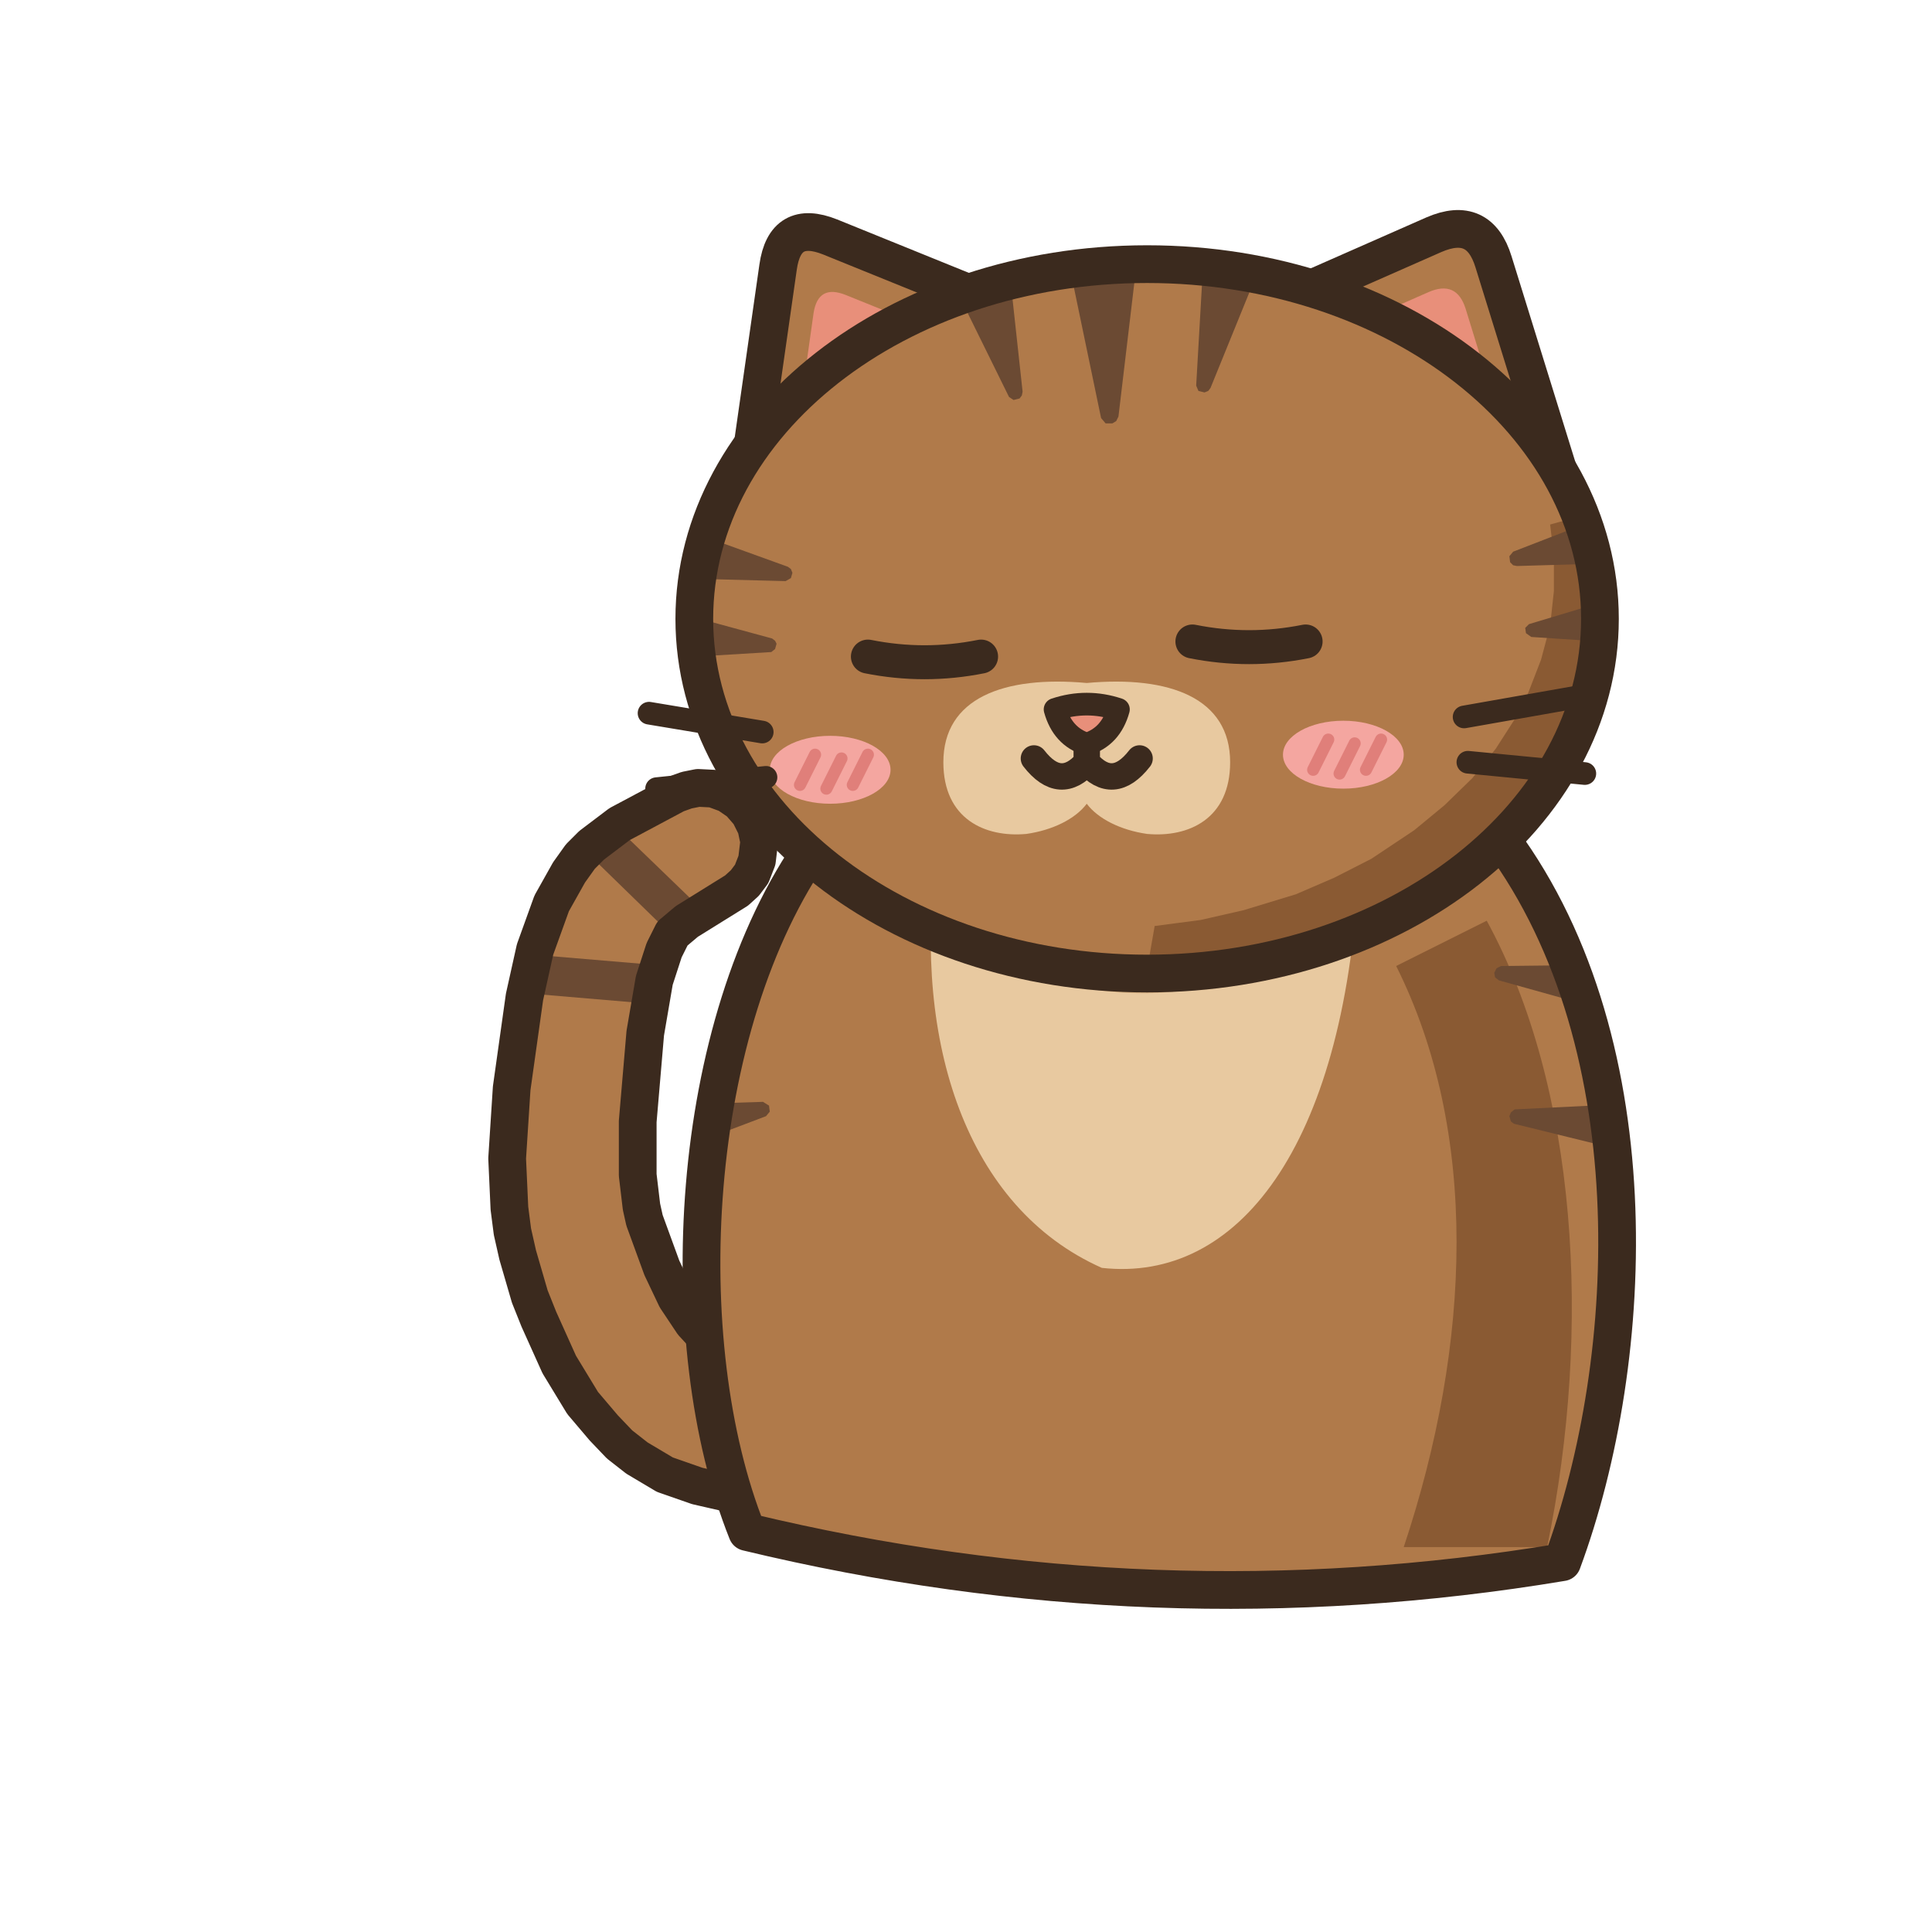
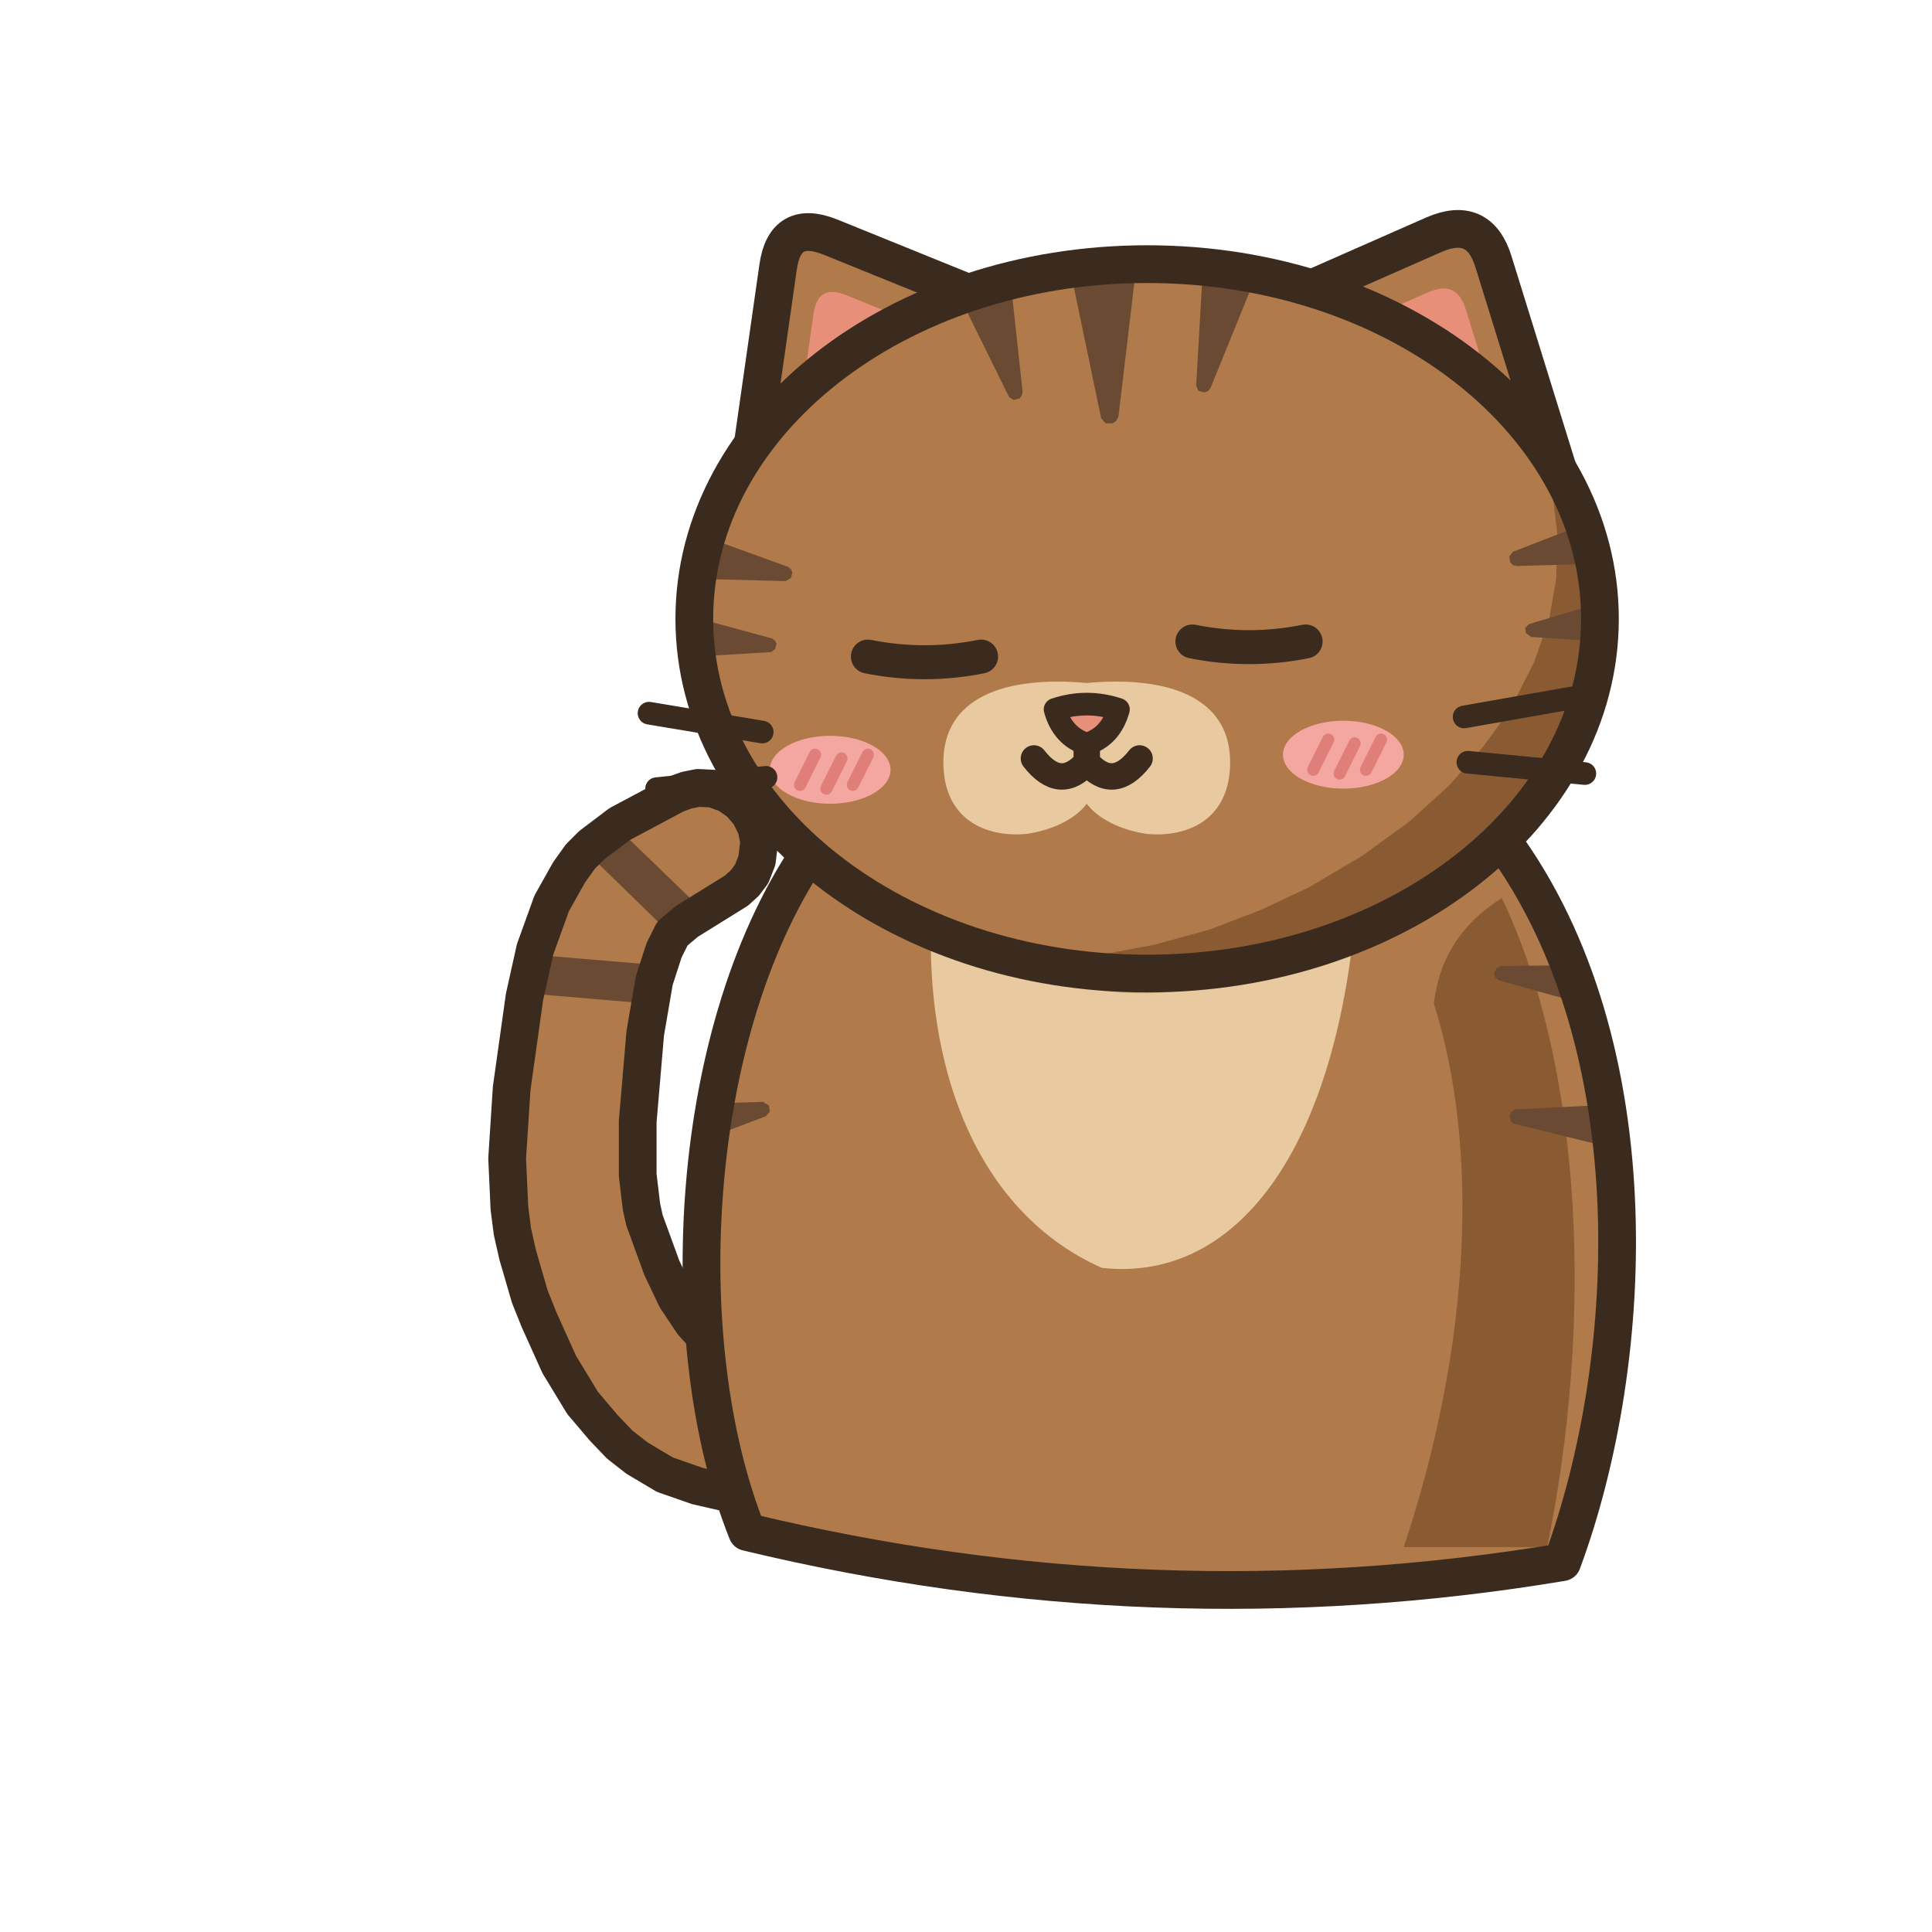
<svg xmlns="http://www.w3.org/2000/svg" viewBox="0 0 256 256">
  <path d="M70.9 125.8 L69.5 132.1 L67.8 144.2 L67.2 153.5 L67.5 160.1 L67.9 163.2 L68.6 166.3 L70.2 171.8 L71.4 174.8 L74.1 180.8 L77.2 185.9 L80 189.2 L82.1 191.4 L84.4 193.2 L88.1 195.4 L92.4 196.9 L95.9 197.7 L99.5 198.3 L115.4 199.5 L116.6 199.5 L118.5 199.2 L119.6 198.8 L121.3 197.9 L123.1 196.3 L124.2 194.8 L125 193.1 L125.5 190.6 L125.4 188.8 L125 186.9 L124.2 185.2 L122.7 183.3 L121.3 182.1 L120.2 181.5 L117.9 180.7 L115 180.4 L107.2 180.2 L101.7 179.9 L97.1 179.1 L94.8 178.2 L93 176.6 L91.8 175.3 L89.6 172 L87.7 168 L85.4 161.7 L85 159.9 L84.5 155.7 L84.5 148.6 L85.5 136.9 L86.7 129.9 L88 125.9 L89.1 123.7 L91 122.1 L97.6 118 L98.7 117 L99.6 115.8 L100.3 114 L100.6 111.5 L100.2 109.6 L99.3 107.8 L98 106.3 L96.4 105.2 L94.5 104.5 L92.5 104.4 L91 104.7 L89.6 105.2 L82.1 109.2 L78.4 112 L76.9 113.5 L75.4 115.6 L73.1 119.7Z" fill="#B07A4A" />
  <path d="M81.6 109.5 L79.2 111.4 L77.6 112.8 L89 123.9 L90.2 122.7 L93.2 120.7ZM70.7 126.5 L69.6 131.6 L86.1 133 L87.3 127.9Z" fill="#6B4A33" />
  <path d="M70.9 125.8 L69.5 132.1 L67.8 144.2 L67.2 153.5 L67.5 160.1 L67.9 163.2 L68.6 166.3 L70.2 171.8 L71.4 174.8 L74.1 180.8 L77.2 185.9 L80 189.2 L82.1 191.4 L84.4 193.2 L88.1 195.4 L92.4 196.9 L95.9 197.7 L99.5 198.3 L115.4 199.5 L116.6 199.5 L118.5 199.2 L119.6 198.8 L121.3 197.9 L123.1 196.3 L124.2 194.8 L125 193.1 L125.5 190.6 L125.4 188.8 L125 186.9 L124.2 185.2 L122.7 183.3 L121.3 182.1 L120.2 181.5 L117.9 180.7 L115 180.4 L107.2 180.2 L101.7 179.9 L97.1 179.1 L94.8 178.2 L93 176.6 L91.8 175.3 L89.6 172 L87.7 168 L85.4 161.7 L85 159.9 L84.5 155.7 L84.5 148.6 L85.5 136.9 L86.7 129.9 L88 125.9 L89.1 123.7 L91 122.1 L97.6 118 L98.7 117 L99.6 115.8 L100.3 114 L100.6 111.5 L100.2 109.6 L99.3 107.8 L98 106.3 L96.4 105.2 L94.5 104.5 L92.5 104.4 L91 104.7 L89.6 105.2 L82.1 109.2 L78.4 112 L76.9 113.5 L75.4 115.6 L73.1 119.7Z" fill="none" stroke="#3B2A1E" stroke-width="5" stroke-linecap="round" stroke-linejoin="round" />
-   <path d="M108 112 C91 136 89 178 99 203 Q153 216 207 207 C217 180 219 137 198 110Z" fill="#B07A4A" />
+   <path d="M113 105 L108 112 C91 136 89 178 99 203 Q153 216 207 207 C217 180 219 137 198 110 L192 102Z" fill="#B07A4A" />
  <path d="M124 114 C121 138 128 160 146 168 C164 170 178 152 180 116Z" fill="#E8C9A0" />
  <path d="M126 120 C134 133 160 137 178 122 L178 116 L126 116Z" fill="#D4AE80" />
-   <path d="M197 122 C209 144 211 176 205 205 L186 205 C195 178 196 150 185 128Z" fill="#8A5A33" />
+   <path d="M199 119 C210 142 211 176 205 205 L186 205 C195 178 196 152 190 133 Q191 124 199 119Z" fill="#8A5A33" />
  <path d="M198.9 128 L198.3 128.3 L198 128.9 L198.1 129.5 L198.6 129.9 L209.7 133 L208 127.9ZM94.1 150.7 L101.5 147.9 L102 147.3 L101.9 146.5 L101.1 146 L94.8 146.2ZM200.7 147 L200.2 147.4 L200 147.9 L200.2 148.6 L200.6 148.9 L213.6 152.1 L212.9 146.4Z" fill="#6B4A33" />
-   <path d="M108 112 C91 136 89 178 99 203 Q153 216 207 207 C217 180 219 137 198 110Z" fill="none" stroke="#3B2A1E" stroke-width="5" stroke-linecap="round" stroke-linejoin="round" />
+   <path d="M113 105 L108 112 C91 136 89 178 99 203 Q153 216 207 207 C217 180 219 137 198 110 L192 102Z" fill="none" stroke="#3B2A1E" stroke-width="5" stroke-linecap="round" stroke-linejoin="round" />
  <path d="M100.8 63.1 Q99 64 99.3 62L103.1 35.4 Q104 29 110 31.4L139.1 43.2 Q141 44 139.2 44.9Z" fill="#B07A4A" stroke="#3B2A1E" stroke-width="5" stroke-linejoin="round" stroke-linecap="round" />
  <path d="M106.9 56.5 Q105.6 57.2 105.8 55.7L107.8 41.5 Q108.4 37.6 112.1 39.1L127.7 45.4 Q129.1 46 127.7 46.6Z" fill="#E88F7A" />
  <path d="M164.8 43.9 Q163 43 164.8 42.2L190 31.1 Q196 28.5 197.9 34.7L206.4 62.1 Q207 64 205.2 63.1Z" fill="#B07A4A" stroke="#3B2A1E" stroke-width="5" stroke-linejoin="round" stroke-linecap="round" />
  <path d="M175.9 45.8 Q174.5 45.2 175.9 44.6L189.3 38.7 Q193 37.1 194.2 40.9L198.7 55.5 Q199.2 57 197.8 56.3Z" fill="#E88F7A" />
  <path d="M92 82 A60 47 0 1 1 212 82 A60 47 0 1 1 92 82Z" fill="#B07A4A" />
-   <path d="M211.9 79.7 L211.1 74 L209.4 68.4 L205.4 69.5 L205.9 73.7 L205.9 78.3 L205.4 82.9 L204.2 87.4 L202.5 91.8 L200.9 95 L198.2 99.2 L195.1 103.1 L191.4 106.7 L187.4 110 L181.7 113.8 L176.8 116.3 L171.7 118.5 L164.8 120.6 L159.1 121.9 L153 122.7 L151.9 129 L157.9 128.8 L163.7 128.1 L169.4 127 L175 125.4 L181.6 122.9 L186.5 120.4 L191.2 117.6 L195.5 114.4 L199.3 110.9 L202.7 107.1 L205.6 103.1 L208.5 97.8 L210.2 93.4 L211.4 88.9 L211.9 84.3Z" fill="#8A5A33" />
+   <path d="M204.1 58.8 L205.7 65.2 L206.4 71.2 L206.2 76.7 L205.3 81.9 L203.3 87.7 L200.6 93 L198.6 96.1 L196.4 99.1 L192 104.1 L186.7 108.9 L180.5 113.4 L173.4 117.6 L167 120.6 L160.2 123.2 L152.9 125.2 L145.3 126.6 L137.3 127.6 L141.7 128.3 L146.1 128.8 L150.5 129 L154.9 128.9 L159.3 128.6 L163.7 128.1 L168 127.3 L172.2 126.3 L176.3 125 L180.3 123.5 L184.1 121.7 L187.7 119.8 L191.2 117.6 L194.4 115.2 L197.4 112.7 L200.2 110 L202.7 107.1 L204.9 104.2 L206.9 101 L208.5 97.8 L209.8 94.5 L210.8 91.2 L211.5 87.8 L211.9 84.3 L212 80.8 L211.7 77.4 L211.1 74 L210.2 70.6 L209 67.3 L207.4 64Z" fill="#8A5A33" />
  <path d="M159.4 35.4 L158.5 51.1 L158.8 51.8 L159.6 52 L160.1 51.8 L160.4 51.4 L166.5 36.4ZM141.8 35.7 L145.9 55.4 L146.5 56.1 L147.4 56.1 L147.9 55.8 L148.2 55.2 L150.6 35 L146.1 35.2ZM127.1 39.2 L133.7 52.6 L134.3 53 L135.1 52.8 L135.4 52.4 L135.5 51.9 L133.9 37.2ZM209.8 69.5 L200.5 73.1 L200 73.7 L200.1 74.5 L200.5 74.9 L201 75 L211.3 74.7ZM92.4 76.7 L104.1 77 L104.8 76.6 L105 75.9 L104.8 75.4 L104.4 75.1 L93.6 71.2ZM211.9 79.9 L202.6 82.7 L202.1 83.2 L202.2 83.9 L202.9 84.4 L211.9 85ZM92.3 87 L102.2 86.4 L102.7 86 L102.9 85.3 L102.7 84.9 L102.3 84.6 L92 81.8Z" fill="#6B4A33" />
  <path d="M125 101 C125 92.5 133 89.5 144 90.5 C155 89.5 163 92.5 163 101 C163 108.5 157.5 111 152 110.5 C148.5 110 145.5 108.5 144 106.5 C142.5 108.5 139.5 110 136 110.5 C130.5 111 125 108.5 125 101Z" fill="#E8C9A0" />
  <path d="M92 82 A60 47 0 1 1 212 82 A60 47 0 1 1 92 82Z" fill="none" stroke="#3B2A1E" stroke-width="5" stroke-linecap="round" stroke-linejoin="round" />
  <ellipse cx="110" cy="102" rx="8" ry="4.5" fill="#F4A6A0" />
  <ellipse cx="178" cy="100" rx="8" ry="4.5" fill="#F4A6A0" />
  <path d="M106 104 L108 100 M109.5 104.5 L111.5 100.5 M113 104 L115 100 M174 102 L176 98 M177.5 102.5 L179.5 98.5 M181 102 L183 98" fill="none" stroke="#E07F7A" stroke-width="1.6" stroke-linecap="round" stroke-linejoin="round" />
  <path d="M101 97 L86 94.5 M101.5 103 L87 104.5 M194 95 L211 92 M194.5 101 L210 102.5" fill="none" stroke="#3B2A1E" stroke-width="3" stroke-linecap="round" stroke-linejoin="round" />
  <path d="M115 87 Q122.5 88.5 130 87 M158 85 Q165.5 86.5 173 85" fill="none" stroke="#3B2A1E" stroke-width="4.5" stroke-linecap="round" stroke-linejoin="round" />
  <path d="M144 98.6 L144 101 M137 100.5 Q140.5 105 144 101 Q147.5 105 151 100.5" fill="none" stroke="#3B2A1E" stroke-width="3.5" stroke-linecap="round" stroke-linejoin="round" />
  <path d="M139.8 94 Q144 92.6 148.2 94 Q147.2 97.6 144 98.6 Q140.8 97.6 139.8 94Z" fill="#E88F7A" stroke="#3B2A1E" stroke-width="3" stroke-linejoin="round" />
</svg>
